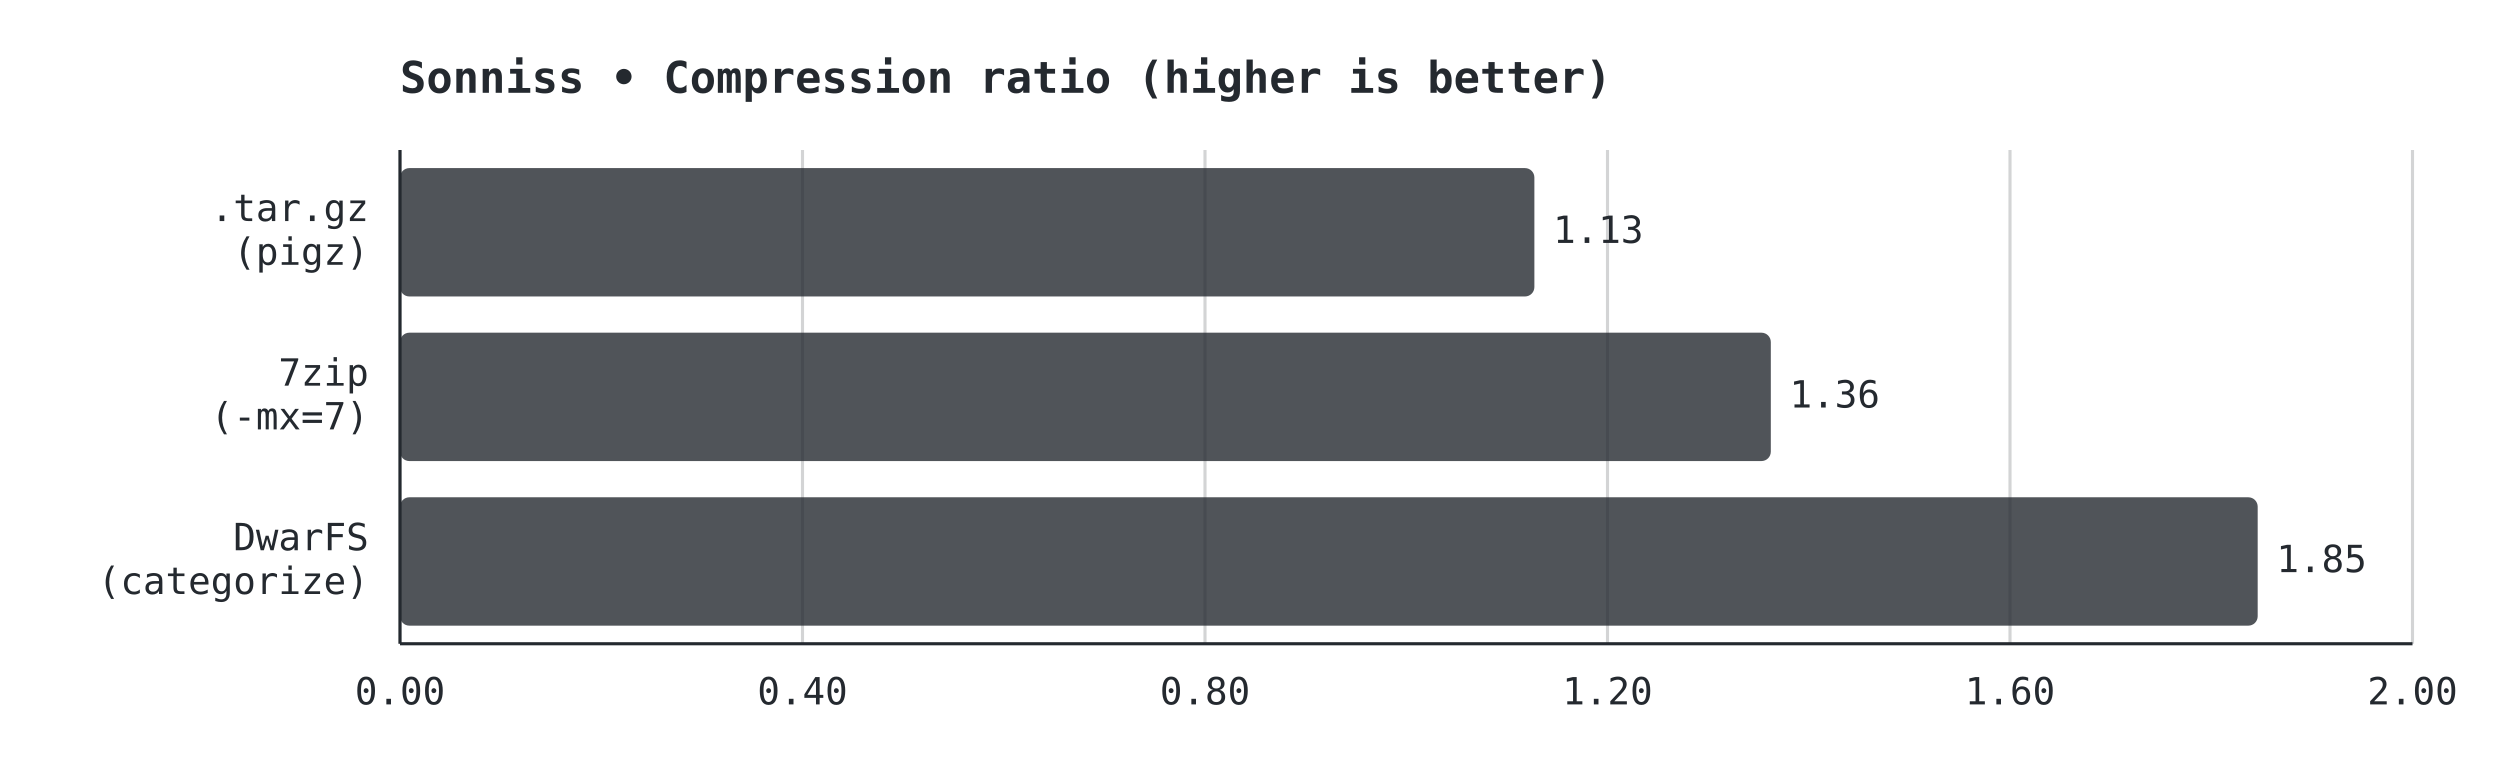
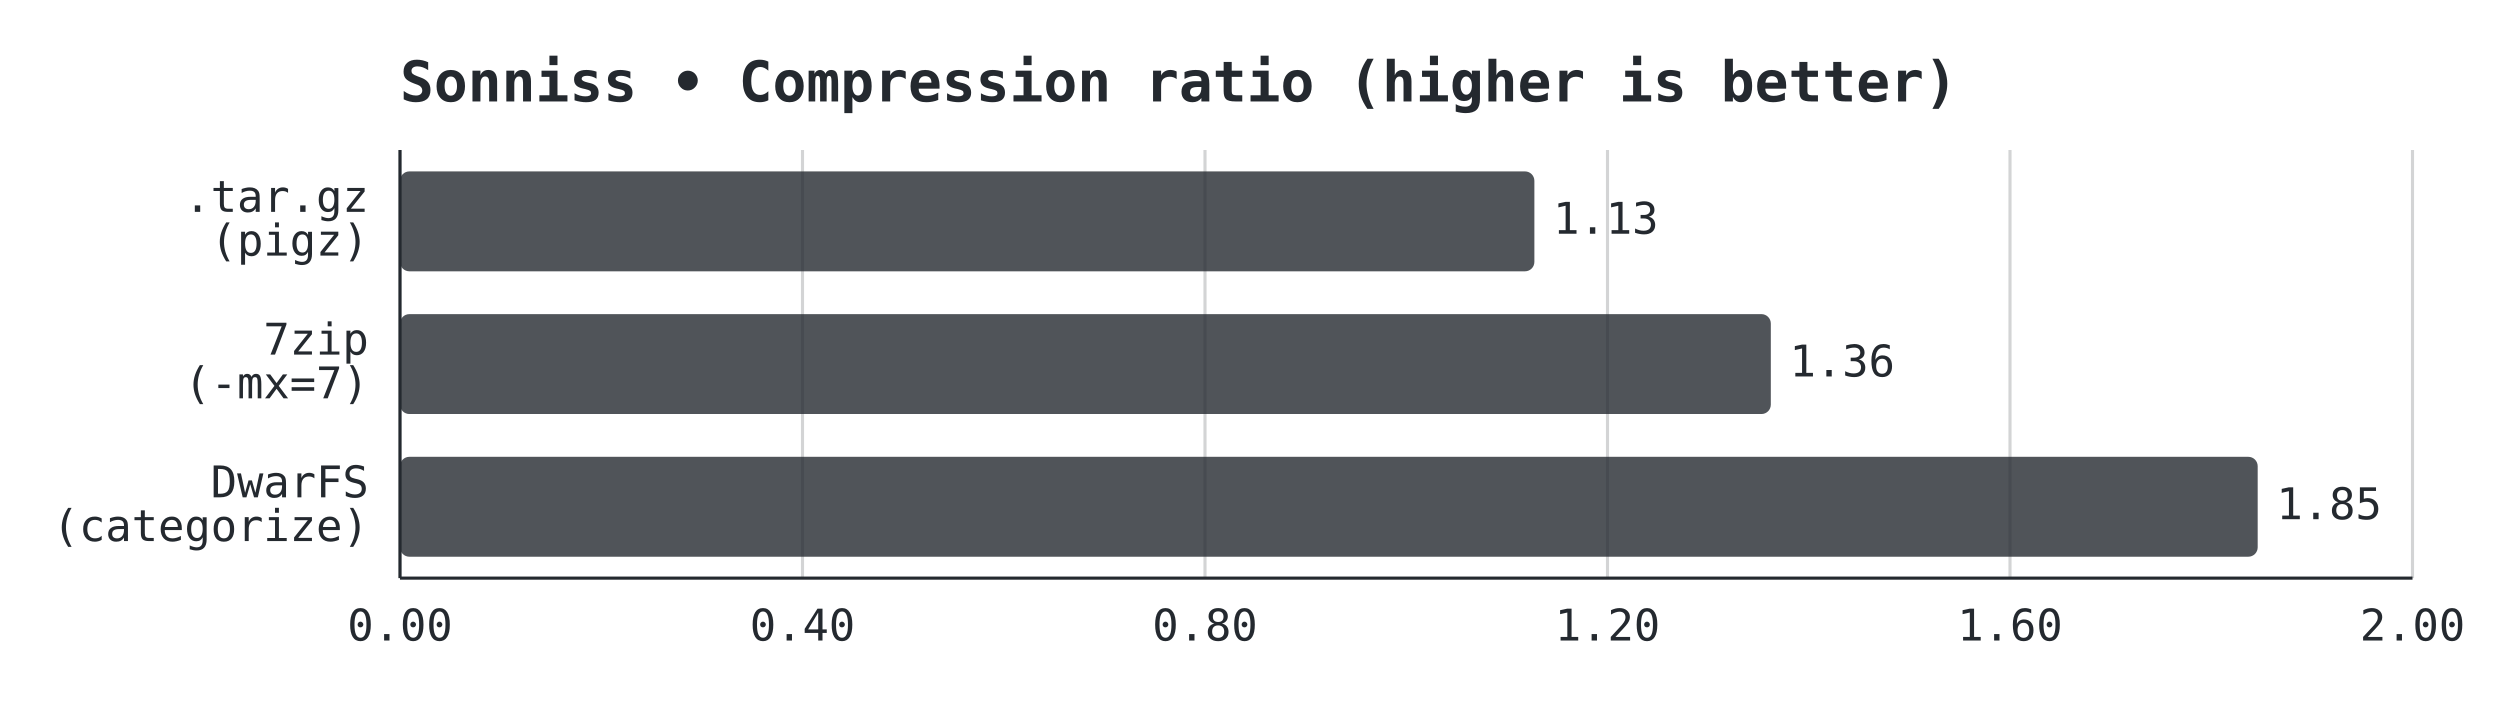
- <svg xmlns="http://www.w3.org/2000/svg" width="800" height="250" viewBox="0 0 800 250" role="img" aria-label="Sonniss • Compression ratio (higher is better)">
+ <svg xmlns="http://www.w3.org/2000/svg" width="800" height="229" viewBox="0 0 800 229" role="img" aria-label="Sonniss • Compression ratio (higher is better)">
  <style>
    :root {
      color: var(--fgColor-default, #24292f);
      font-family: ui-monospace, SFMono-Regular, Menlo, Consolas, monospace;
    }
    @media (prefers-color-scheme: dark) {
      :root { color: var(--fgColor-default, #c9d1d9); }
    }
-     .t { fill: currentColor; font-size: 12px; dominant-baseline: middle; }
-     .title { font-weight: 600; font-size: 14px; dominant-baseline: hanging; }
+     .t { fill: currentColor; font-size: 14px; dominant-baseline: middle; }
+     .title { font-weight: 600; font-size: 18px; dominant-baseline: hanging; }
    .axis { stroke: currentColor; stroke-width: 1; }
    .grid { stroke: currentColor; stroke-width: 1; opacity: .2; }
    .bar { fill: currentColor; opacity: .8; }
-     .unit { opacity: .7; font-size: 11px; }
+     .unit { opacity: .8; font-size: 14px; }
  </style>
-   <rect x="0" y="0" width="800" height="250" fill="none" />
+   <rect x="0" y="0" width="800" height="229" fill="none" />
  <text x="128" y="20" class="t title">Sonniss • Compression ratio (higher is better)</text>
-   <line x1="128" y1="206" x2="772" y2="206" class="axis" />
-   <line x1="128" y1="48" x2="128" y2="206" class="axis" />
-   <line x1="128.00" y1="48" x2="128.00" y2="206" class="grid" />
-   <text x="128.00" y="222" class="t" text-anchor="middle">0.00</text>
-   <line x1="256.80" y1="48" x2="256.80" y2="206" class="grid" />
-   <text x="256.80" y="222" class="t" text-anchor="middle">0.40</text>
-   <line x1="385.60" y1="48" x2="385.60" y2="206" class="grid" />
-   <text x="385.60" y="222" class="t" text-anchor="middle">0.80</text>
-   <line x1="514.40" y1="48" x2="514.40" y2="206" class="grid" />
-   <text x="514.40" y="222" class="t" text-anchor="middle">1.20</text>
-   <line x1="643.20" y1="48" x2="643.20" y2="206" class="grid" />
-   <text x="643.20" y="222" class="t" text-anchor="middle">1.60</text>
-   <line x1="772.00" y1="48" x2="772.00" y2="206" class="grid" />
-   <text x="772.00" y="222" class="t" text-anchor="middle">2.00</text>
-   <rect class="bar" x="128.00" y="53.79" width="363.00" height="41.08" rx="3" ry="3" />
-   <text x="118.00" y="67.33" class="t" text-anchor="end">.tar.gz</text>
-   <text x="118.00" y="81.33" class="t" text-anchor="end">(pigz)</text>
-   <text x="497.00" y="74.33" class="t">1.13</text>
-   <rect class="bar" x="128.00" y="106.46" width="438.66" height="41.08" rx="3" ry="3" />
-   <text x="118.00" y="120.00" class="t" text-anchor="end">7zip</text>
-   <text x="118.00" y="134.00" class="t" text-anchor="end">(-mx=7)</text>
-   <text x="572.66" y="127.00" class="t">1.36</text>
-   <rect class="bar" x="128.00" y="159.13" width="594.46" height="41.08" rx="3" ry="3" />
-   <text x="118.00" y="172.67" class="t" text-anchor="end">DwarFS</text>
-   <text x="118.00" y="186.67" class="t" text-anchor="end">(categorize)</text>
-   <text x="728.46" y="179.67" class="t">1.85</text>
+   <line x1="128" y1="185" x2="772" y2="185" class="axis" />
+   <line x1="128" y1="48" x2="128" y2="185" class="axis" />
+   <line x1="128.00" y1="48" x2="128.00" y2="185" class="grid" />
+   <text x="128.00" y="201" class="t" text-anchor="middle">0.00</text>
+   <line x1="256.80" y1="48" x2="256.80" y2="185" class="grid" />
+   <text x="256.80" y="201" class="t" text-anchor="middle">0.40</text>
+   <line x1="385.60" y1="48" x2="385.60" y2="185" class="grid" />
+   <text x="385.60" y="201" class="t" text-anchor="middle">0.80</text>
+   <line x1="514.40" y1="48" x2="514.40" y2="185" class="grid" />
+   <text x="514.40" y="201" class="t" text-anchor="middle">1.20</text>
+   <line x1="643.20" y1="48" x2="643.20" y2="185" class="grid" />
+   <text x="643.20" y="201" class="t" text-anchor="middle">1.60</text>
+   <line x1="772.00" y1="48" x2="772.00" y2="185" class="grid" />
+   <text x="772.00" y="201" class="t" text-anchor="middle">2.00</text>
+   <rect class="bar" x="128.00" y="54.85" width="363.00" height="31.97" rx="3" ry="3" />
+   <text x="118.00" y="63.83" class="t" text-anchor="end">.tar.gz</text>
+   <text x="118.00" y="77.83" class="t" text-anchor="end">(pigz)</text>
+   <text x="497.00" y="70.83" class="t">1.13</text>
+   <rect class="bar" x="128.00" y="100.52" width="438.66" height="31.97" rx="3" ry="3" />
+   <text x="118.00" y="109.50" class="t" text-anchor="end">7zip</text>
+   <text x="118.00" y="123.50" class="t" text-anchor="end">(-mx=7)</text>
+   <text x="572.66" y="116.50" class="t">1.36</text>
+   <rect class="bar" x="128.00" y="146.18" width="594.46" height="31.97" rx="3" ry="3" />
+   <text x="118.00" y="155.17" class="t" text-anchor="end">DwarFS</text>
+   <text x="118.00" y="169.17" class="t" text-anchor="end">(categorize)</text>
+   <text x="728.46" y="162.17" class="t">1.85</text>
</svg>
